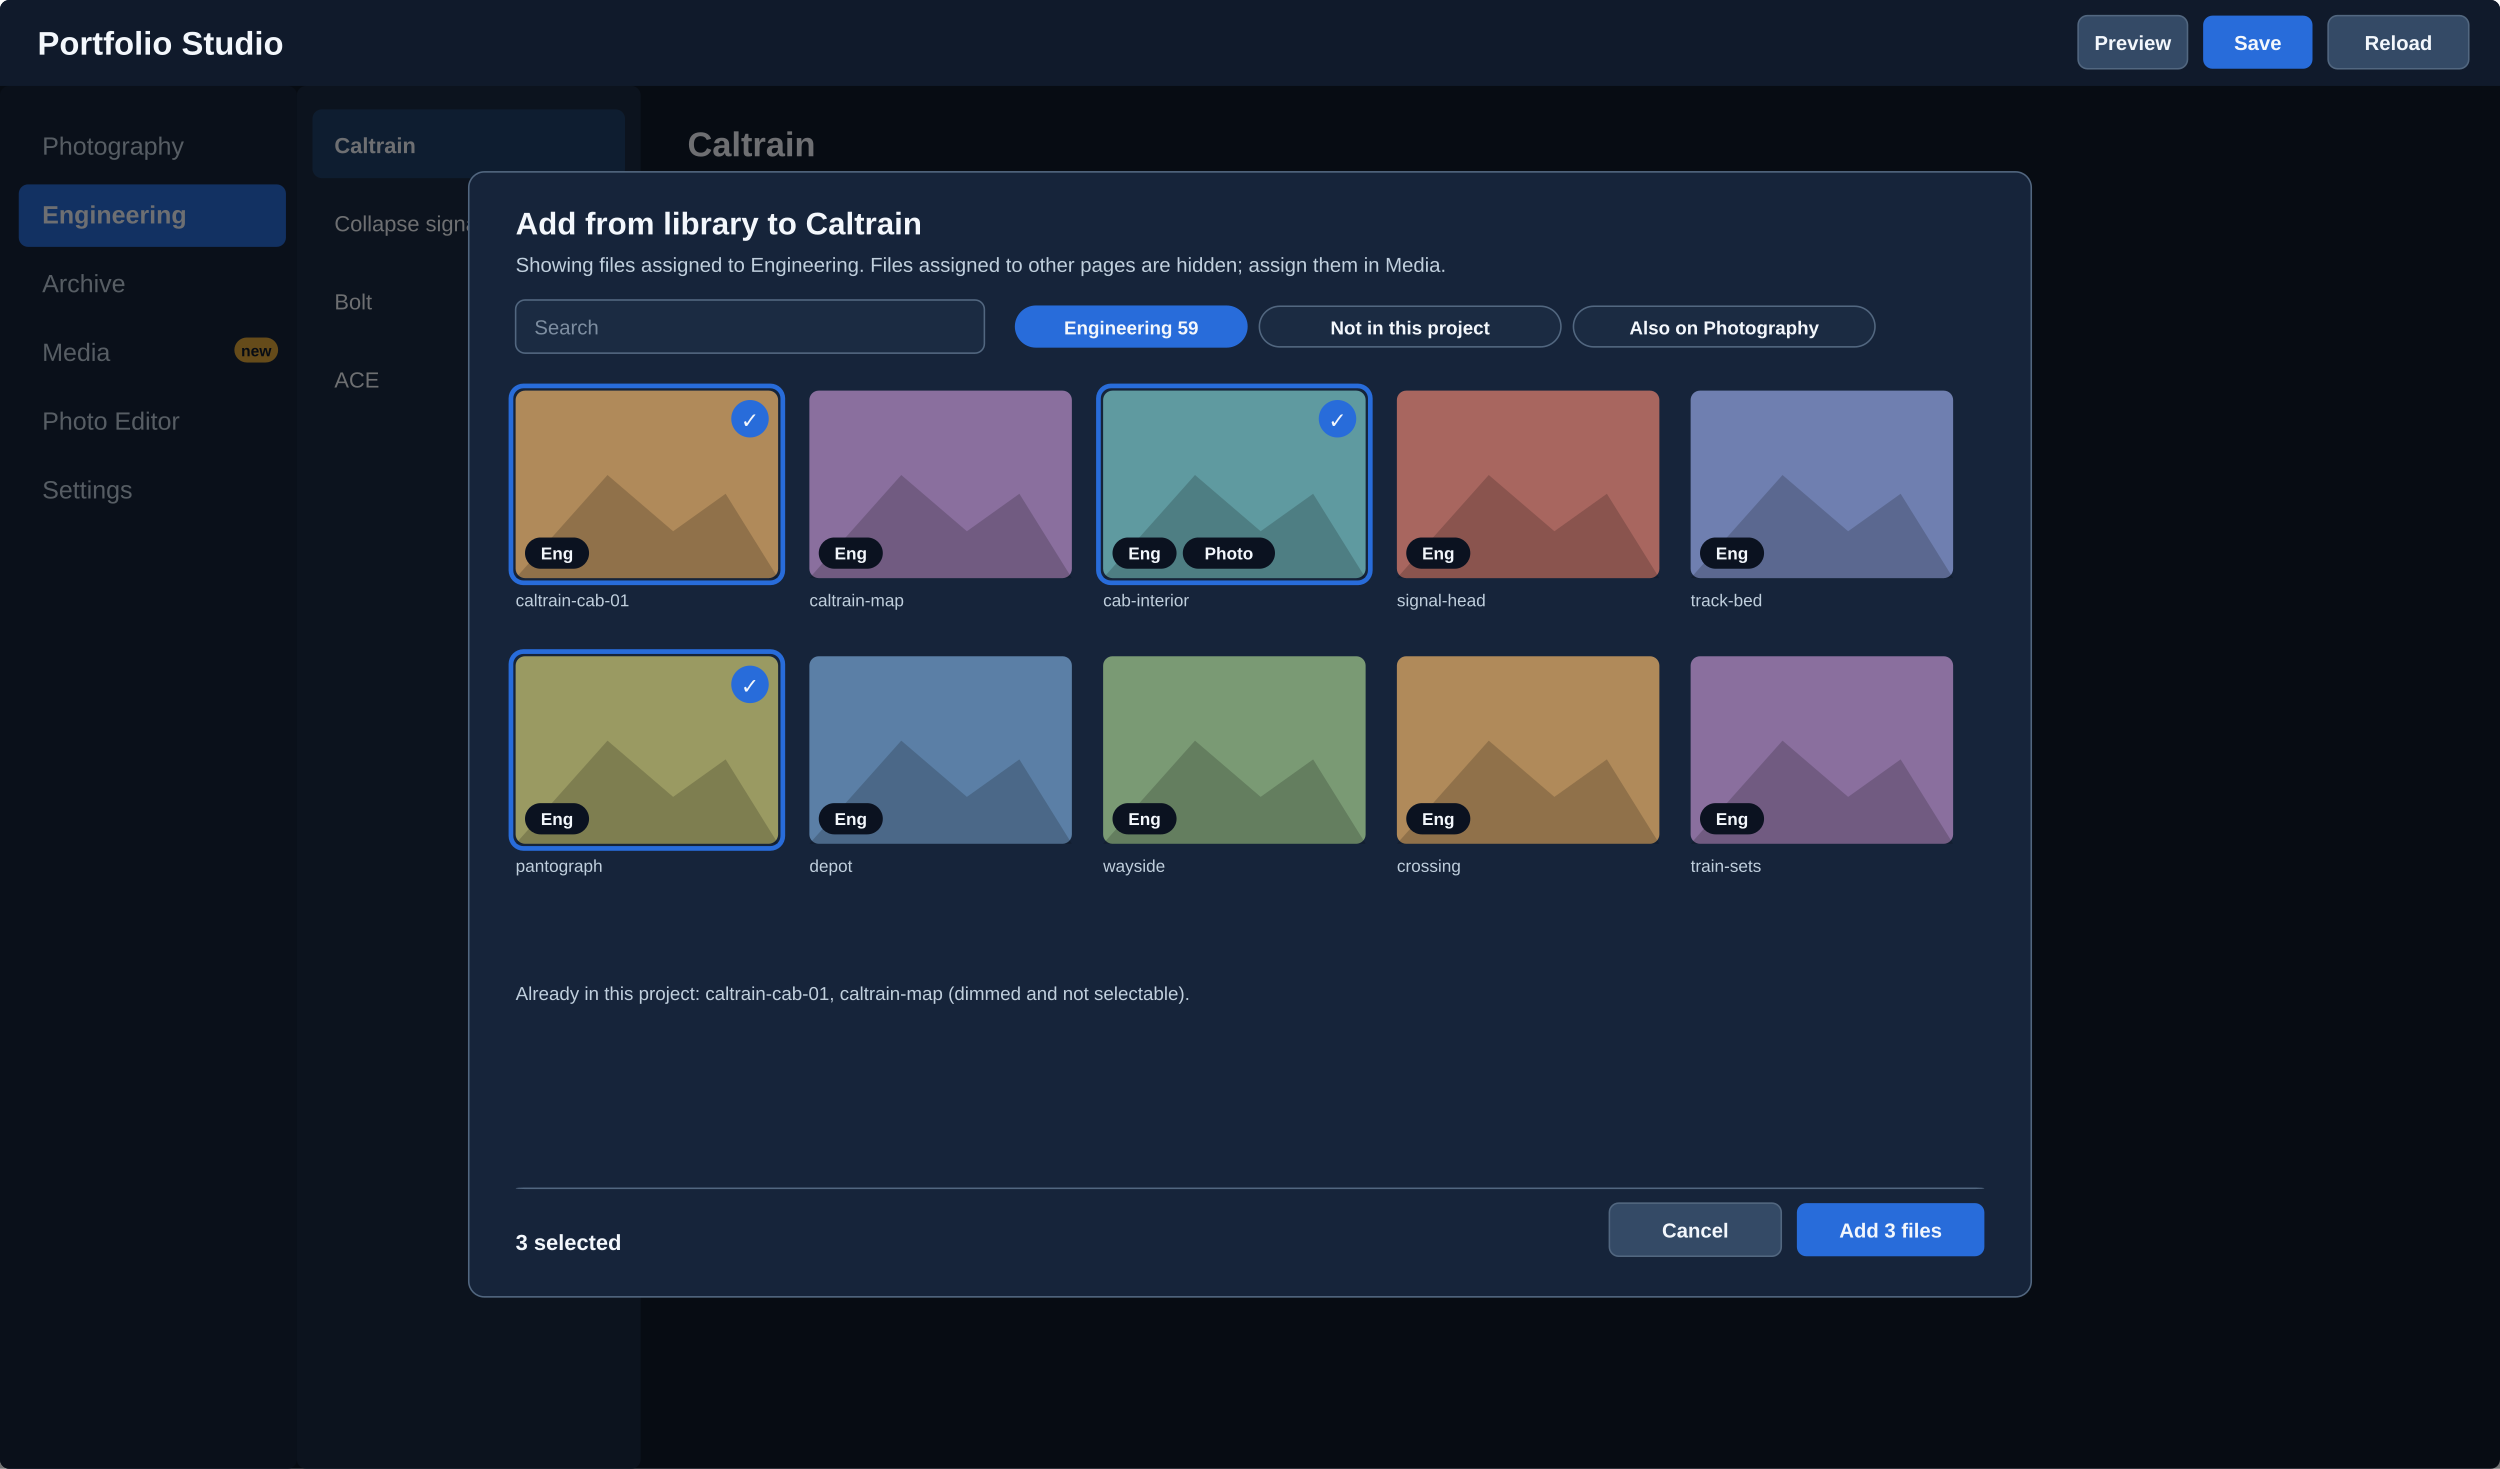
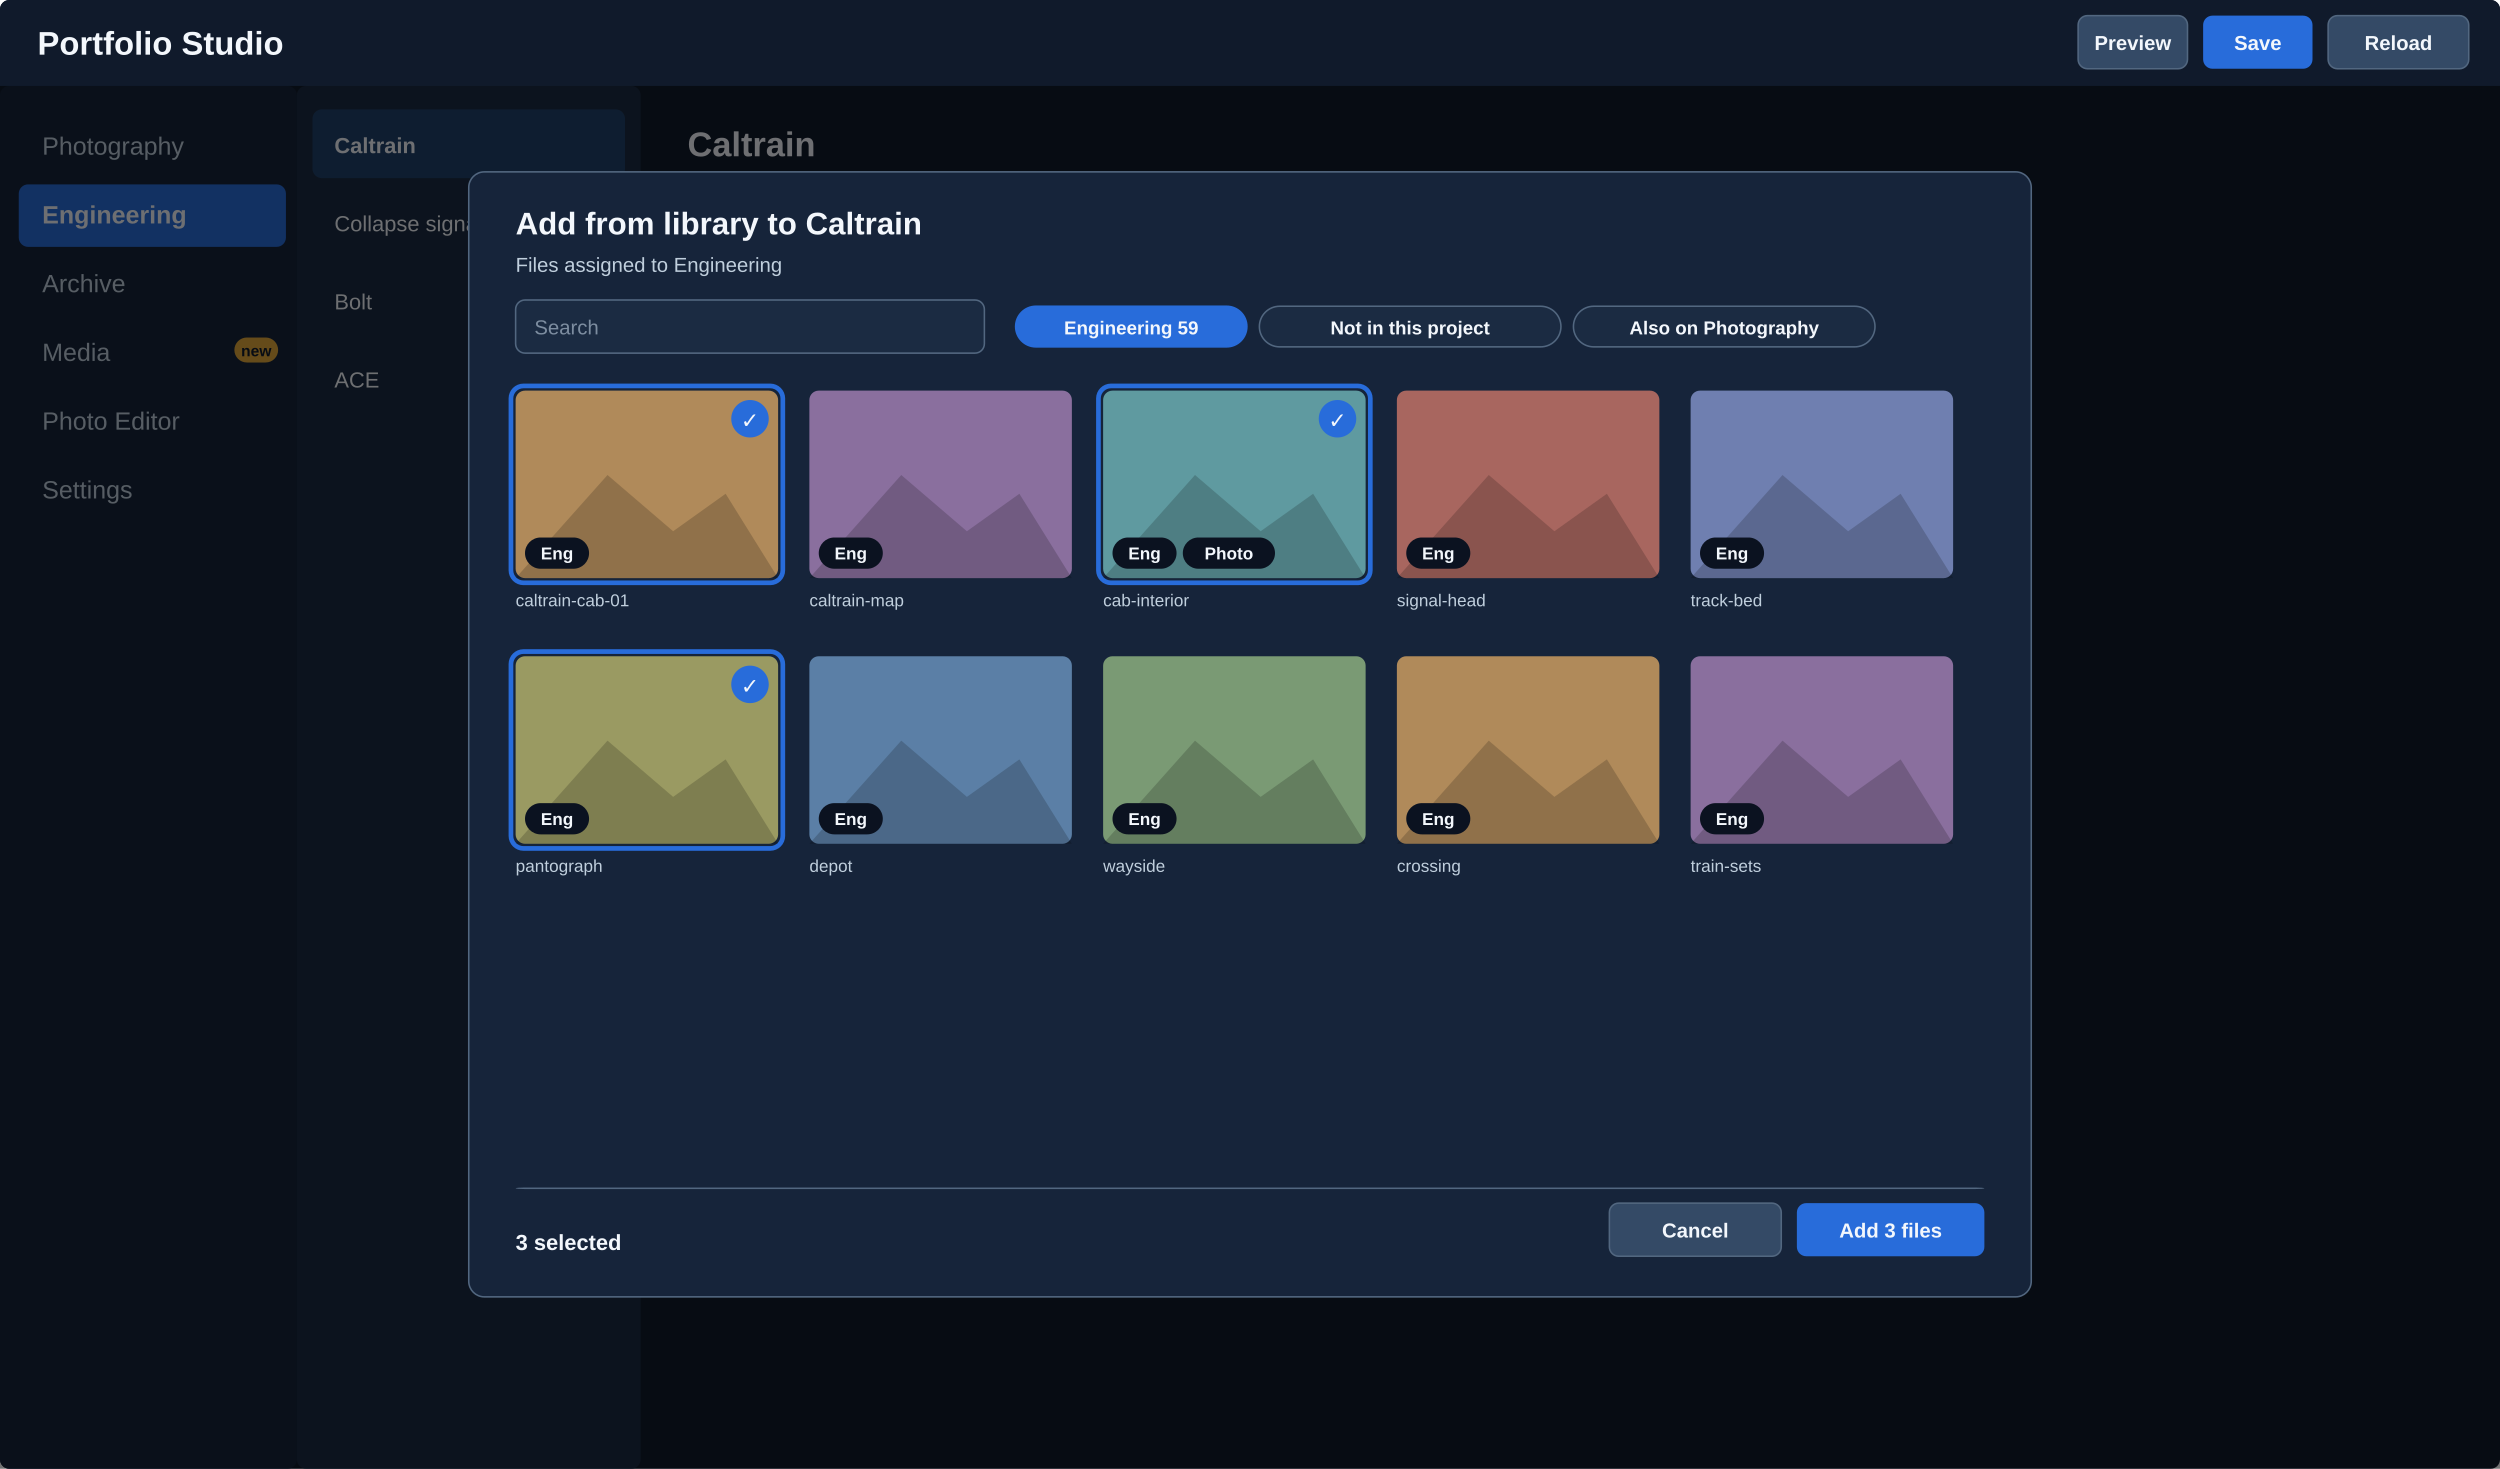
<svg xmlns="http://www.w3.org/2000/svg" width="1600" height="940" viewBox="0 0 1600 940" role="img" aria-label="Picking media from the library inside an Engineering project">
  <rect x="0" y="0" width="1600" height="940" rx="6" fill="#101a2b" stroke="none" stroke-width="1" />
  <rect x="0" y="0" width="1600" height="55" rx="6" fill="#101a2b" stroke="none" stroke-width="1" />
  <text x="24" y="35" fill="#f3f7fc" font-size="21" font-family="Arial,sans-serif" font-weight="750" text-anchor="start">Portfolio Studio</text>
  <rect x="1330" y="10" width="70" height="34" rx="6" fill="#344a66" stroke="#526780" stroke-width="1" />
  <text x="1365.0" y="32.0" fill="#f3f7fc" font-size="13" font-family="Arial,sans-serif" font-weight="650" text-anchor="middle">Preview</text>
  <rect x="1410" y="10" width="70" height="34" rx="6" fill="#286cda" stroke="none" stroke-width="1" />
  <text x="1445.0" y="32.0" fill="#f3f7fc" font-size="13" font-family="Arial,sans-serif" font-weight="650" text-anchor="middle">Save</text>
  <rect x="1490" y="10" width="90" height="34" rx="6" fill="#344a66" stroke="#526780" stroke-width="1" />
  <text x="1535.0" y="32.0" fill="#f3f7fc" font-size="13" font-family="Arial,sans-serif" font-weight="650" text-anchor="middle">Reload</text>
  <rect x="0" y="55" width="190" height="885" rx="6" fill="#16243a" stroke="none" stroke-width="1" />
  <text x="27" y="99" fill="#c0cfdd" font-size="16" font-family="Arial,sans-serif" font-weight="500" text-anchor="start">Photography</text>
  <rect x="12" y="118" width="171" height="40" rx="6" fill="#286cda" stroke="none" stroke-width="1" />
  <text x="27" y="143" fill="#f3f7fc" font-size="16" font-family="Arial,sans-serif" font-weight="750" text-anchor="start">Engineering</text>
  <text x="27" y="187" fill="#c0cfdd" font-size="16" font-family="Arial,sans-serif" font-weight="500" text-anchor="start">Archive</text>
  <text x="27" y="231" fill="#c0cfdd" font-size="16" font-family="Arial,sans-serif" font-weight="500" text-anchor="start">Media</text>
  <rect x="150" y="216" width="28" height="16" rx="8" fill="#e0a63a" stroke="none" stroke-width="1" />
  <text x="164" y="228" fill="#101a2b" font-size="10" font-family="Arial,sans-serif" font-weight="800" text-anchor="middle">new</text>
  <text x="27" y="275" fill="#c0cfdd" font-size="16" font-family="Arial,sans-serif" font-weight="500" text-anchor="start">Photo Editor</text>
  <text x="27" y="319" fill="#c0cfdd" font-size="16" font-family="Arial,sans-serif" font-weight="500" text-anchor="start">Settings</text>
  <rect x="190" y="55" width="220" height="885" rx="6" fill="#1b2b42" stroke="none" stroke-width="1" />
  <rect x="200" y="70" width="200" height="44" rx="6" fill="#20416b" stroke="none" stroke-width="1" />
  <text x="214" y="98" fill="#f3f7fc" font-size="14" font-family="Arial,sans-serif" font-weight="750" text-anchor="start">Caltrain</text>
  <text x="214" y="148" fill="#f3f7fc" font-size="14" font-family="Arial,sans-serif" font-weight="500" text-anchor="start">Collapse signal</text>
  <text x="214" y="198" fill="#f3f7fc" font-size="14" font-family="Arial,sans-serif" font-weight="500" text-anchor="start">Bolt</text>
  <text x="214" y="248" fill="#f3f7fc" font-size="14" font-family="Arial,sans-serif" font-weight="500" text-anchor="start">ACE</text>
  <text x="440" y="100" fill="#f3f7fc" font-size="22" font-family="Arial,sans-serif" font-weight="750" text-anchor="start">Caltrain</text>
  <text x="440" y="135" fill="#f3f7fc" font-size="16" font-family="Arial,sans-serif" font-weight="750" text-anchor="start">Media</text>
  <rect x="440" y="150" width="190" height="34" rx="6" fill="#286cda" stroke="none" stroke-width="1" />
  <text x="535.0" y="172.0" fill="#f3f7fc" font-size="13" font-family="Arial,sans-serif" font-weight="650" text-anchor="middle">Add from library…</text>
  <rect x="640" y="150" width="150" height="34" rx="6" fill="#344a66" stroke="#526780" stroke-width="1" />
  <text x="715.0" y="172.0" fill="#f3f7fc" font-size="13" font-family="Arial,sans-serif" font-weight="650" text-anchor="middle">Import files…</text>
  <rect x="440" y="205" width="150" height="100" rx="6" fill="#b08a5a" stroke="none" stroke-width="1" />
  <path d="M440 305 L492.5 250.0 L530.0 280.0 L560.0 260.0 L590 305 Z" fill="#000" opacity="0.18" />
  <text x="440" y="323" fill="#c0cfdd" font-size="11" font-family="Arial,sans-serif" font-weight="500" text-anchor="start">caltrain-cab-01</text>
  <rect x="610" y="205" width="150" height="100" rx="6" fill="#8a6f9e" stroke="none" stroke-width="1" />
  <path d="M610 305 L662.5 250.0 L700.0 280.0 L730.0 260.0 L760 305 Z" fill="#000" opacity="0.18" />
  <text x="610" y="323" fill="#c0cfdd" font-size="11" font-family="Arial,sans-serif" font-weight="500" text-anchor="start">caltrain-map</text>
  <rect x="0" y="55" width="1600" height="885" rx="0" fill="#000" opacity="0.55" stroke="none" stroke-width="1" />
  <rect x="300" y="110" width="1000" height="720" rx="10" fill="#16243a" stroke="#526780" stroke-width="1" />
  <text x="330" y="150" fill="#f3f7fc" font-size="20" font-family="Arial,sans-serif" font-weight="750" text-anchor="start">Add from library to Caltrain</text>
-   <text x="330" y="174" fill="#c0cfdd" font-size="13" font-family="Arial,sans-serif" font-weight="500" text-anchor="start">Showing files assigned to Engineering. Files assigned to other pages are hidden; assign them in Media.</text>
+   <text x="330" y="174" fill="#c0cfdd" font-size="13" font-family="Arial,sans-serif" font-weight="500" text-anchor="start">Files assigned to Engineering</text>
  <rect x="330" y="192" width="300" height="34" rx="6" fill="#1b2b42" stroke="#526780" stroke-width="1" />
  <text x="342" y="214" fill="#7d8da0" font-size="13" font-family="Arial,sans-serif" font-weight="500" text-anchor="start">Search</text>
  <rect x="650" y="196" width="148" height="26" rx="13" fill="#286cda" stroke="#286cda" stroke-width="1" />
  <text x="724.0" y="214" fill="#f3f7fc" font-size="12" font-family="Arial,sans-serif" font-weight="600" text-anchor="middle">Engineering 59</text>
  <rect x="806" y="196" width="193" height="26" rx="13" fill="#1b2b42" stroke="#526780" stroke-width="1" />
  <text x="902.5" y="214" fill="#f3f7fc" font-size="12" font-family="Arial,sans-serif" font-weight="600" text-anchor="middle">Not in this project</text>
  <rect x="1007" y="196" width="193" height="26" rx="13" fill="#1b2b42" stroke="#526780" stroke-width="1" />
  <text x="1103.5" y="214" fill="#f3f7fc" font-size="12" font-family="Arial,sans-serif" font-weight="600" text-anchor="middle">Also on Photography</text>
  <rect x="327" y="247" width="174" height="126" rx="8" fill="none" stroke="#286cda" stroke-width="3" />
  <rect x="330" y="250" width="168" height="120" rx="6" fill="#b08a5a" stroke="none" stroke-width="1" />
  <path d="M330 370 L388.8 304.0 L430.8 340.0 L464.4 316.0 L498 370 Z" fill="#000" opacity="0.18" />
  <rect x="336" y="344" width="41" height="20" rx="10" fill="#0b1220" stroke="none" stroke-width="1" />
  <text x="356.5" y="358" fill="#f3f7fc" font-size="11" font-family="Arial,sans-serif" font-weight="700" text-anchor="middle">Eng</text>
  <text x="330" y="388" fill="#c0cfdd" font-size="11" font-family="Arial,sans-serif" font-weight="500" text-anchor="start">caltrain-cab-01</text>
  <rect x="468" y="256" width="24" height="24" rx="12" fill="#286cda" stroke="none" stroke-width="1" />
  <text x="480" y="274" fill="#f3f7fc" font-size="14" font-family="Arial,sans-serif" font-weight="700" text-anchor="middle">✓</text>
  <rect x="518" y="250" width="168" height="120" rx="6" fill="#8a6f9e" stroke="none" stroke-width="1" />
  <path d="M518 370 L576.8 304.0 L618.8 340.0 L652.4 316.0 L686 370 Z" fill="#000" opacity="0.18" />
  <rect x="524" y="344" width="41" height="20" rx="10" fill="#0b1220" stroke="none" stroke-width="1" />
  <text x="544.5" y="358" fill="#f3f7fc" font-size="11" font-family="Arial,sans-serif" font-weight="700" text-anchor="middle">Eng</text>
  <text x="518" y="388" fill="#c0cfdd" font-size="11" font-family="Arial,sans-serif" font-weight="500" text-anchor="start">caltrain-map</text>
  <rect x="703" y="247" width="174" height="126" rx="8" fill="none" stroke="#286cda" stroke-width="3" />
  <rect x="706" y="250" width="168" height="120" rx="6" fill="#5f9aa0" stroke="none" stroke-width="1" />
  <path d="M706 370 L764.8 304.0 L806.8 340.0 L840.4 316.0 L874 370 Z" fill="#000" opacity="0.18" />
  <rect x="712" y="344" width="41" height="20" rx="10" fill="#0b1220" stroke="none" stroke-width="1" />
  <text x="732.5" y="358" fill="#f3f7fc" font-size="11" font-family="Arial,sans-serif" font-weight="700" text-anchor="middle">Eng</text>
  <rect x="757" y="344" width="59" height="20" rx="10" fill="#0b1220" stroke="none" stroke-width="1" />
  <text x="786.5" y="358" fill="#f3f7fc" font-size="11" font-family="Arial,sans-serif" font-weight="700" text-anchor="middle">Photo</text>
  <text x="706" y="388" fill="#c0cfdd" font-size="11" font-family="Arial,sans-serif" font-weight="500" text-anchor="start">cab-interior</text>
  <rect x="844" y="256" width="24" height="24" rx="12" fill="#286cda" stroke="none" stroke-width="1" />
  <text x="856" y="274" fill="#f3f7fc" font-size="14" font-family="Arial,sans-serif" font-weight="700" text-anchor="middle">✓</text>
  <rect x="894" y="250" width="168" height="120" rx="6" fill="#a8665f" stroke="none" stroke-width="1" />
  <path d="M894 370 L952.8 304.0 L994.8 340.0 L1028.4 316.0 L1062 370 Z" fill="#000" opacity="0.18" />
  <rect x="900" y="344" width="41" height="20" rx="10" fill="#0b1220" stroke="none" stroke-width="1" />
  <text x="920.5" y="358" fill="#f3f7fc" font-size="11" font-family="Arial,sans-serif" font-weight="700" text-anchor="middle">Eng</text>
  <text x="894" y="388" fill="#c0cfdd" font-size="11" font-family="Arial,sans-serif" font-weight="500" text-anchor="start">signal-head</text>
  <rect x="1082" y="250" width="168" height="120" rx="6" fill="#6f7fb0" stroke="none" stroke-width="1" />
  <path d="M1082 370 L1140.8 304.0 L1182.8 340.0 L1216.4 316.0 L1250 370 Z" fill="#000" opacity="0.18" />
  <rect x="1088" y="344" width="41" height="20" rx="10" fill="#0b1220" stroke="none" stroke-width="1" />
  <text x="1108.5" y="358" fill="#f3f7fc" font-size="11" font-family="Arial,sans-serif" font-weight="700" text-anchor="middle">Eng</text>
  <text x="1082" y="388" fill="#c0cfdd" font-size="11" font-family="Arial,sans-serif" font-weight="500" text-anchor="start">track-bed</text>
  <rect x="327" y="417" width="174" height="126" rx="8" fill="none" stroke="#286cda" stroke-width="3" />
  <rect x="330" y="420" width="168" height="120" rx="6" fill="#9a9a62" stroke="none" stroke-width="1" />
  <path d="M330 540 L388.8 474.0 L430.8 510.0 L464.4 486.0 L498 540 Z" fill="#000" opacity="0.18" />
  <rect x="336" y="514" width="41" height="20" rx="10" fill="#0b1220" stroke="none" stroke-width="1" />
  <text x="356.5" y="528" fill="#f3f7fc" font-size="11" font-family="Arial,sans-serif" font-weight="700" text-anchor="middle">Eng</text>
  <text x="330" y="558" fill="#c0cfdd" font-size="11" font-family="Arial,sans-serif" font-weight="500" text-anchor="start">pantograph</text>
  <rect x="468" y="426" width="24" height="24" rx="12" fill="#286cda" stroke="none" stroke-width="1" />
  <text x="480" y="444" fill="#f3f7fc" font-size="14" font-family="Arial,sans-serif" font-weight="700" text-anchor="middle">✓</text>
  <rect x="518" y="420" width="168" height="120" rx="6" fill="#5b7fa6" stroke="none" stroke-width="1" />
  <path d="M518 540 L576.8 474.0 L618.8 510.0 L652.4 486.0 L686 540 Z" fill="#000" opacity="0.18" />
  <rect x="524" y="514" width="41" height="20" rx="10" fill="#0b1220" stroke="none" stroke-width="1" />
  <text x="544.5" y="528" fill="#f3f7fc" font-size="11" font-family="Arial,sans-serif" font-weight="700" text-anchor="middle">Eng</text>
  <text x="518" y="558" fill="#c0cfdd" font-size="11" font-family="Arial,sans-serif" font-weight="500" text-anchor="start">depot</text>
  <rect x="706" y="420" width="168" height="120" rx="6" fill="#7a9a74" stroke="none" stroke-width="1" />
  <path d="M706 540 L764.8 474.0 L806.8 510.0 L840.4 486.0 L874 540 Z" fill="#000" opacity="0.18" />
  <rect x="712" y="514" width="41" height="20" rx="10" fill="#0b1220" stroke="none" stroke-width="1" />
  <text x="732.5" y="528" fill="#f3f7fc" font-size="11" font-family="Arial,sans-serif" font-weight="700" text-anchor="middle">Eng</text>
  <text x="706" y="558" fill="#c0cfdd" font-size="11" font-family="Arial,sans-serif" font-weight="500" text-anchor="start">wayside</text>
  <rect x="894" y="420" width="168" height="120" rx="6" fill="#b08a5a" stroke="none" stroke-width="1" />
  <path d="M894 540 L952.8 474.0 L994.8 510.0 L1028.4 486.0 L1062 540 Z" fill="#000" opacity="0.18" />
  <rect x="900" y="514" width="41" height="20" rx="10" fill="#0b1220" stroke="none" stroke-width="1" />
  <text x="920.5" y="528" fill="#f3f7fc" font-size="11" font-family="Arial,sans-serif" font-weight="700" text-anchor="middle">Eng</text>
  <text x="894" y="558" fill="#c0cfdd" font-size="11" font-family="Arial,sans-serif" font-weight="500" text-anchor="start">crossing</text>
  <rect x="1082" y="420" width="168" height="120" rx="6" fill="#8a6f9e" stroke="none" stroke-width="1" />
  <path d="M1082 540 L1140.8 474.0 L1182.8 510.0 L1216.4 486.0 L1250 540 Z" fill="#000" opacity="0.18" />
  <rect x="1088" y="514" width="41" height="20" rx="10" fill="#0b1220" stroke="none" stroke-width="1" />
  <text x="1108.5" y="528" fill="#f3f7fc" font-size="11" font-family="Arial,sans-serif" font-weight="700" text-anchor="middle">Eng</text>
  <text x="1082" y="558" fill="#c0cfdd" font-size="11" font-family="Arial,sans-serif" font-weight="500" text-anchor="start">train-sets</text>
-   <text x="330" y="640" fill="#c0cfdd" font-size="12" font-family="Arial,sans-serif" font-weight="500" text-anchor="start">Already in this project: caltrain-cab-01, caltrain-map (dimmed and not selectable).</text>
  <rect x="330" y="760" width="940" height="1" rx="6" fill="#526780" stroke="none" stroke-width="1" />
  <text x="330" y="800" fill="#f3f7fc" font-size="14" font-family="Arial,sans-serif" font-weight="700" text-anchor="start">3 selected</text>
  <rect x="1030" y="770" width="110" height="34" rx="6" fill="#344a66" stroke="#526780" stroke-width="1" />
  <text x="1085.0" y="792.0" fill="#f3f7fc" font-size="13" font-family="Arial,sans-serif" font-weight="650" text-anchor="middle">Cancel</text>
  <rect x="1150" y="770" width="120" height="34" rx="6" fill="#286cda" stroke="none" stroke-width="1" />
  <text x="1210.0" y="792.0" fill="#f3f7fc" font-size="13" font-family="Arial,sans-serif" font-weight="650" text-anchor="middle">Add 3 files</text>
</svg>
